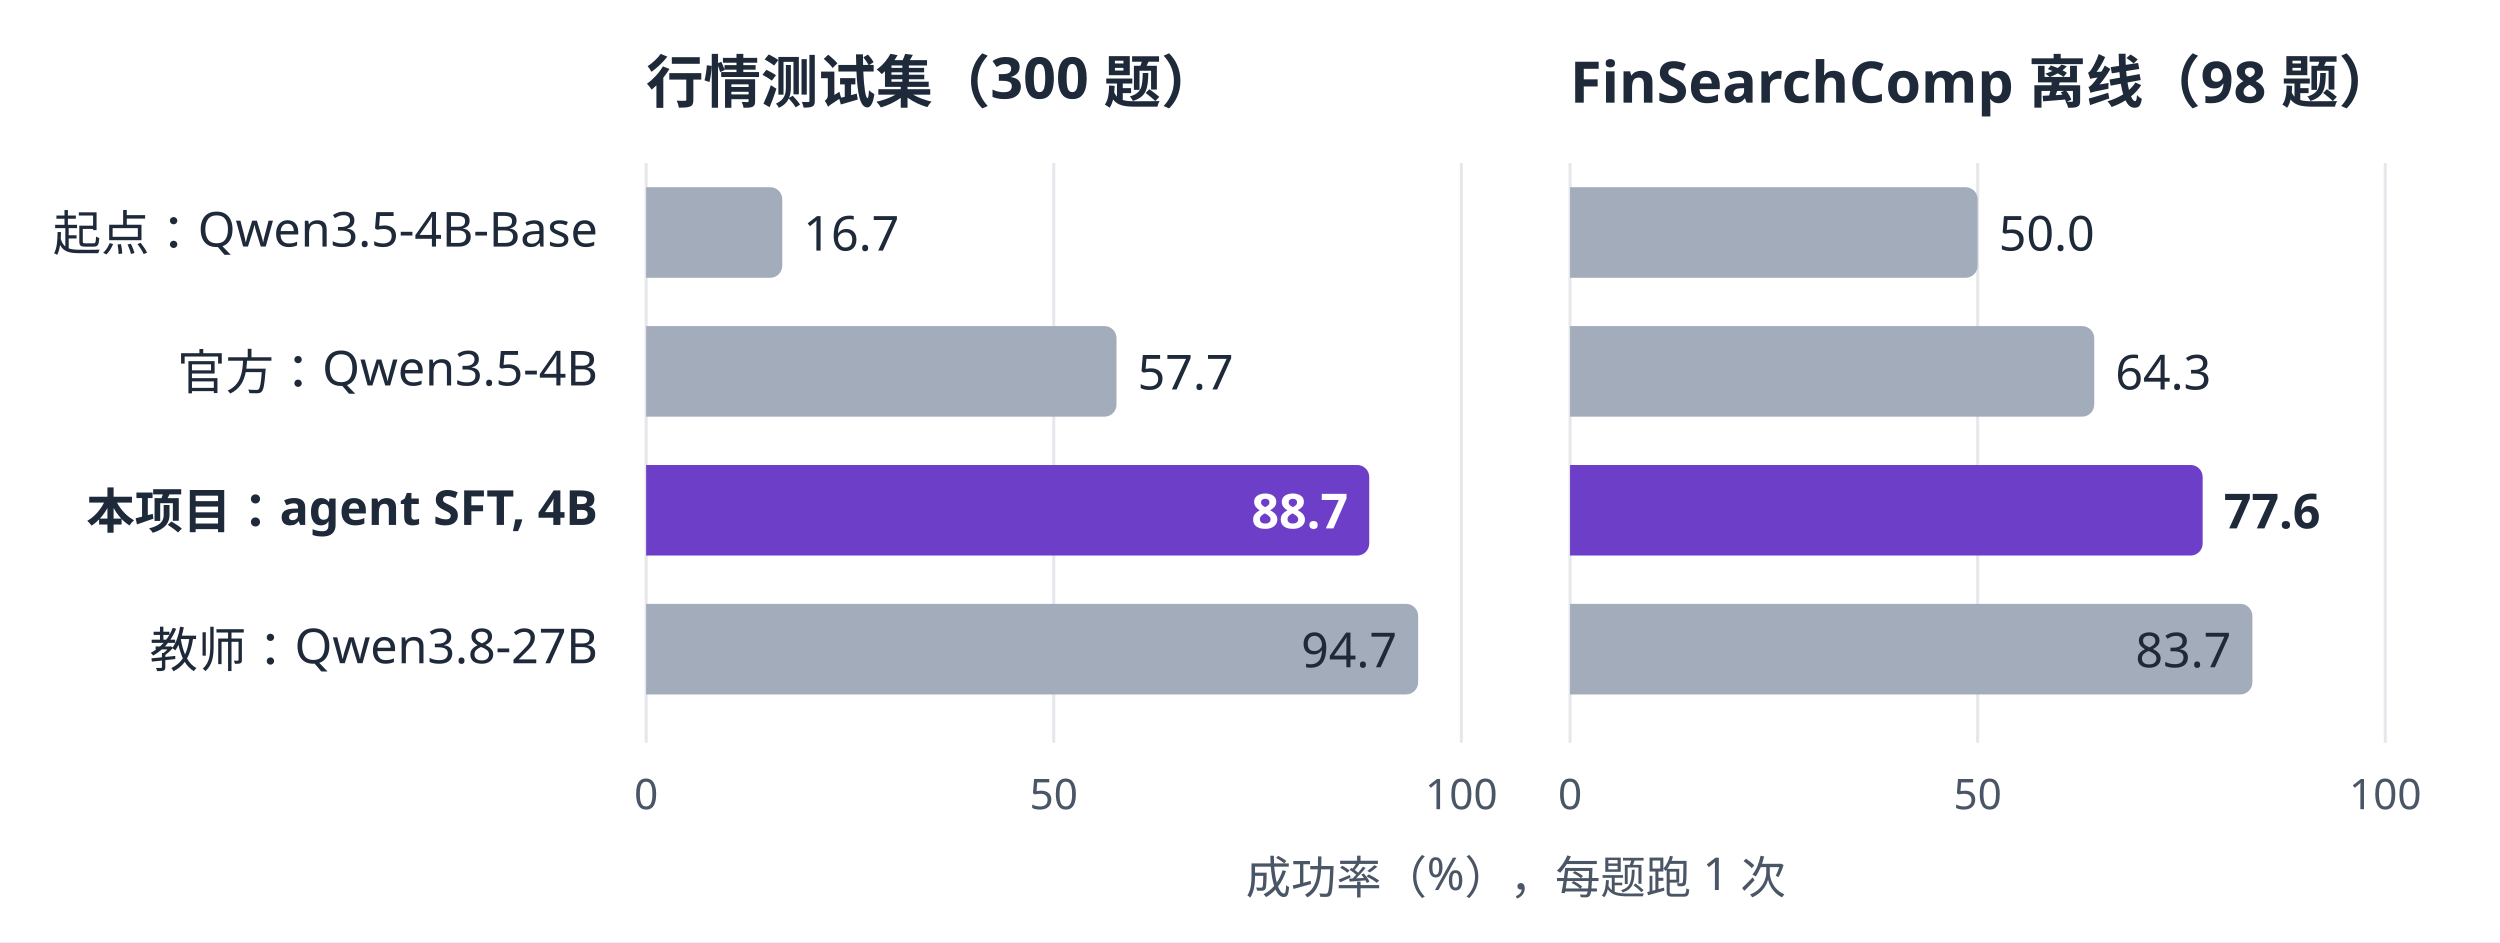
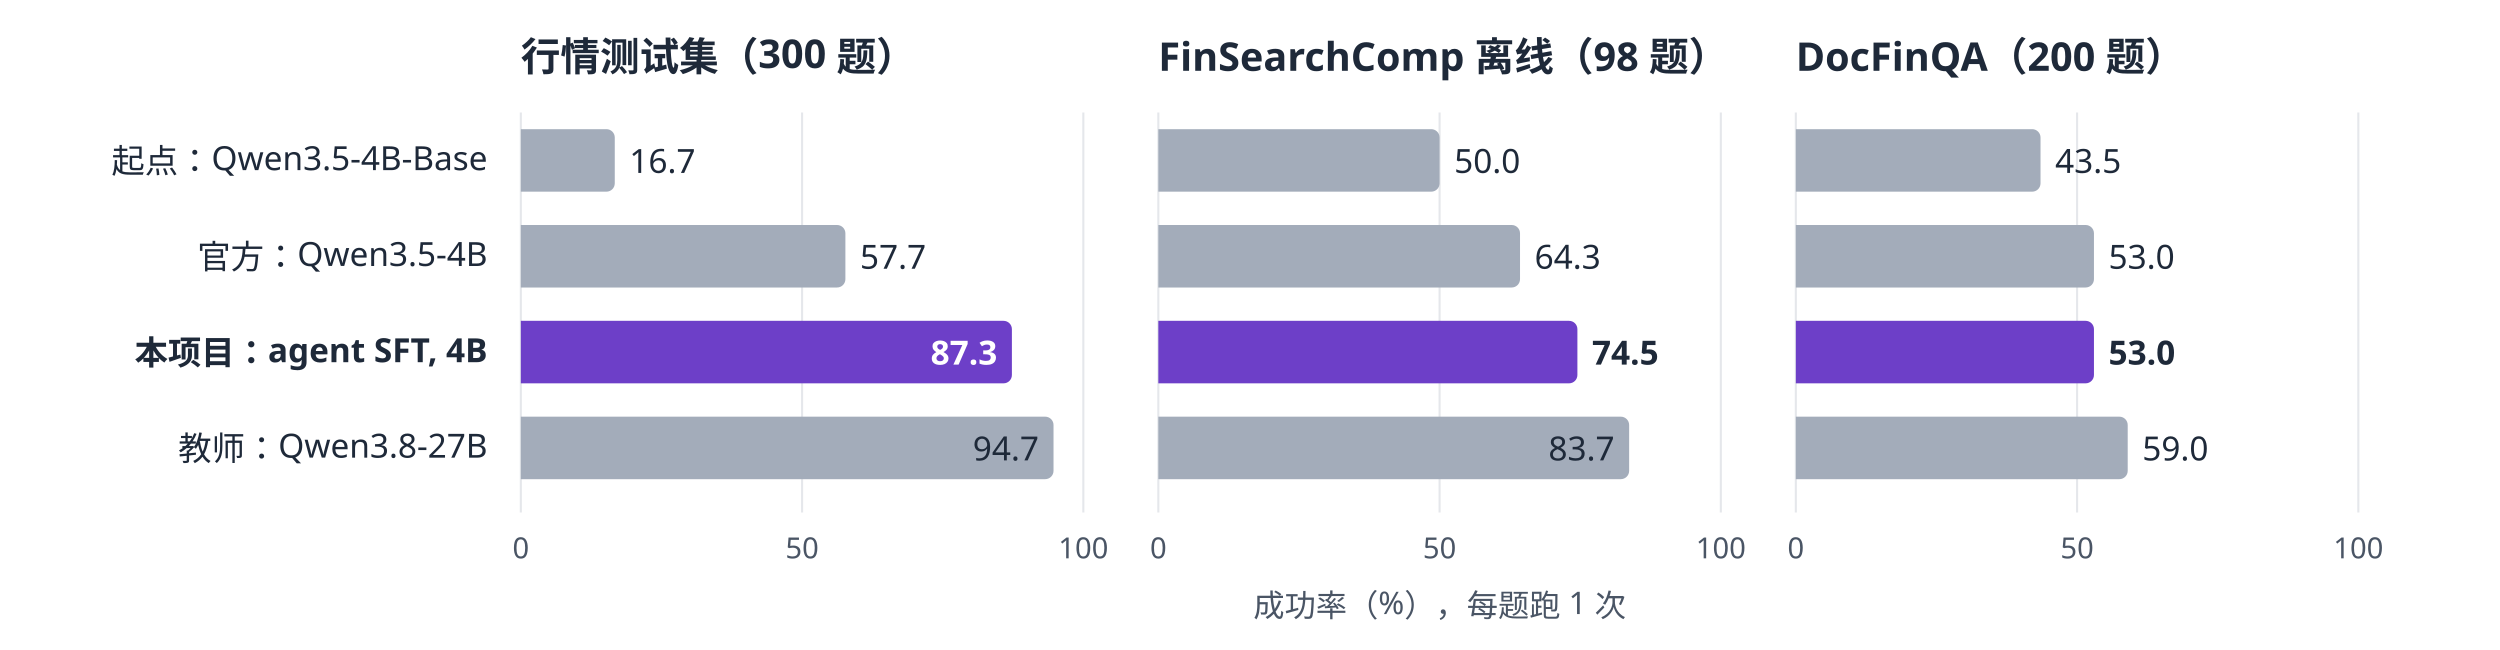
- <svg xmlns="http://www.w3.org/2000/svg" viewBox="36 0 828 312" role="img" font-family="'Google Sans','Noto Sans','Noto Sans SC','PingFang SC','Microsoft YaHei',Arial,sans-serif">
-   <rect x="36" width="828" height="312" fill="#fff" />
+ <svg xmlns="http://www.w3.org/2000/svg" viewBox="0 0 1200 312" role="img" font-family="'Google Sans','Noto Sans','Noto Sans SC','PingFang SC','Microsoft YaHei',Arial,sans-serif">
+   <rect width="1200" height="312" fill="#fff" />
  <text x="250" y="34" font-size="19" fill="#1e2939" text-anchor="start" font-weight="700">行情测试集（300 题）</text>
  <line x1="250.0" y1="54" x2="250.0" y2="246" stroke="#e5e7eb" />
  <text x="250.0" y="268" font-size="14" fill="#4a5565" text-anchor="middle" font-weight="400">0</text>
  <line x1="385.0" y1="54" x2="385.0" y2="246" stroke="#e5e7eb" />
  <text x="385.0" y="268" font-size="14" fill="#4a5565" text-anchor="middle" font-weight="400">50</text>
  <line x1="520.0" y1="54" x2="520.0" y2="246" stroke="#e5e7eb" />
  <text x="520.0" y="268" font-size="14" fill="#4a5565" text-anchor="middle" font-weight="400">100</text>
  <path d="M250 62H291.09a4 4 0 0 1 4 4V88a4 4 0 0 1 -4 4H250Z" fill="#a3acba" />
  <text x="302.09" y="83" font-size="16" fill="#1e2939" text-anchor="start" font-weight="400">16.7</text>
  <path d="M250 108H401.79a4 4 0 0 1 4 4V134a4 4 0 0 1 -4 4H250Z" fill="#a3acba" />
  <text x="412.79" y="129" font-size="16" fill="#1e2939" text-anchor="start" font-weight="400">57.7</text>
-   <path d="M250 154H485.49a4 4 0 0 1 4 4V180a4 4 0 0 1 -4 4H250Z" fill="#6d3fc8" />
-   <text x="482.49" y="175" font-size="16" fill="#fff" text-anchor="end" font-weight="700">88.7</text>
+   <path d="M250 154H481.71a4 4 0 0 1 4 4V180a4 4 0 0 1 -4 4H250Z" fill="#6d3fc8" />
+   <text x="478.71" y="175" font-size="16" fill="#fff" text-anchor="end" font-weight="700">87.3</text>
  <path d="M250 200H501.69a4 4 0 0 1 4 4V226a4 4 0 0 1 -4 4H250Z" fill="#a3acba" />
  <text x="498.69" y="221" font-size="16" fill="#1e2939" text-anchor="end" font-weight="400">94.7</text>
  <text x="556" y="34" font-size="19" fill="#1e2939" text-anchor="start" font-weight="700">FinSearchComp 离线（98 题）</text>
  <line x1="556.0" y1="54" x2="556.0" y2="246" stroke="#e5e7eb" />
  <text x="556.0" y="268" font-size="14" fill="#4a5565" text-anchor="middle" font-weight="400">0</text>
  <line x1="691.0" y1="54" x2="691.0" y2="246" stroke="#e5e7eb" />
  <text x="691.0" y="268" font-size="14" fill="#4a5565" text-anchor="middle" font-weight="400">50</text>
  <line x1="826.0" y1="54" x2="826.0" y2="246" stroke="#e5e7eb" />
  <text x="826.0" y="268" font-size="14" fill="#4a5565" text-anchor="middle" font-weight="400">100</text>
  <path d="M556 62H687.0a4 4 0 0 1 4 4V88a4 4 0 0 1 -4 4H556Z" fill="#a3acba" />
  <text x="698.0" y="83" font-size="16" fill="#1e2939" text-anchor="start" font-weight="400">50.0</text>
  <path d="M556 108H725.61a4 4 0 0 1 4 4V134a4 4 0 0 1 -4 4H556Z" fill="#a3acba" />
  <text x="736.61" y="129" font-size="16" fill="#1e2939" text-anchor="start" font-weight="400">64.3</text>
-   <path d="M556 154H761.52a4 4 0 0 1 4 4V180a4 4 0 0 1 -4 4H556Z" fill="#6d3fc8" />
-   <text x="772.52" y="175" font-size="16" fill="#1e2939" text-anchor="start" font-weight="700">77.6</text>
+   <path d="M556 154H753.15a4 4 0 0 1 4 4V180a4 4 0 0 1 -4 4H556Z" fill="#6d3fc8" />
+   <text x="764.15" y="175" font-size="16" fill="#1e2939" text-anchor="start" font-weight="700">74.5</text>
  <path d="M556 200H777.99a4 4 0 0 1 4 4V226a4 4 0 0 1 -4 4H556Z" fill="#a3acba" />
  <text x="774.99" y="221" font-size="16" fill="#1e2939" text-anchor="end" font-weight="400">83.7</text>
+   <text x="862" y="34" font-size="19" fill="#1e2939" text-anchor="start" font-weight="700">DocFinQA（200 题）</text>
+   <line x1="862.0" y1="54" x2="862.0" y2="246" stroke="#e5e7eb" />
+   <text x="862.0" y="268" font-size="14" fill="#4a5565" text-anchor="middle" font-weight="400">0</text>
+   <line x1="997.0" y1="54" x2="997.0" y2="246" stroke="#e5e7eb" />
+   <text x="997.0" y="268" font-size="14" fill="#4a5565" text-anchor="middle" font-weight="400">50</text>
+   <line x1="1132.0" y1="54" x2="1132.0" y2="246" stroke="#e5e7eb" />
+   <text x="1132.0" y="268" font-size="14" fill="#4a5565" text-anchor="middle" font-weight="400">100</text>
+   <path d="M862 62H975.45a4 4 0 0 1 4 4V88a4 4 0 0 1 -4 4H862Z" fill="#a3acba" />
+   <text x="986.45" y="83" font-size="16" fill="#1e2939" text-anchor="start" font-weight="400">43.5</text>
+   <path d="M862 108H1001.1a4 4 0 0 1 4 4V134a4 4 0 0 1 -4 4H862Z" fill="#a3acba" />
+   <text x="1012.1" y="129" font-size="16" fill="#1e2939" text-anchor="start" font-weight="400">53.0</text>
+   <path d="M862 154H1001.1a4 4 0 0 1 4 4V180a4 4 0 0 1 -4 4H862Z" fill="#6d3fc8" />
+   <text x="1012.1" y="175" font-size="16" fill="#1e2939" text-anchor="start" font-weight="700">53.0</text>
+   <path d="M862 200H1017.3a4 4 0 0 1 4 4V226a4 4 0 0 1 -4 4H862Z" fill="#a3acba" />
+   <text x="1028.3" y="221" font-size="16" fill="#1e2939" text-anchor="start" font-weight="400">59.0</text>
  <text x="234" y="83" font-size="16" fill="#1e2939" text-anchor="end" font-weight="400">起点：Qwen3.5-4B-Base</text>
  <text x="234" y="129" font-size="16" fill="#1e2939" text-anchor="end" font-weight="400">官方：Qwen3.5-4B</text>
  <text x="234" y="175" font-size="16" fill="#1e2939" text-anchor="end" font-weight="700">本项目：agent SFT, 4B</text>
  <text x="234" y="221" font-size="16" fill="#1e2939" text-anchor="end" font-weight="400">教师：Qwen3.8-27B</text>
-   <text x="538.0" y="296" font-size="15" fill="#4a5565" text-anchor="middle" font-weight="400">成功率（%），每题跑 1 次</text>
+   <text x="691.0" y="296" font-size="15" fill="#4a5565" text-anchor="middle" font-weight="400">成功率（%），每题跑 1 次</text>
</svg>
